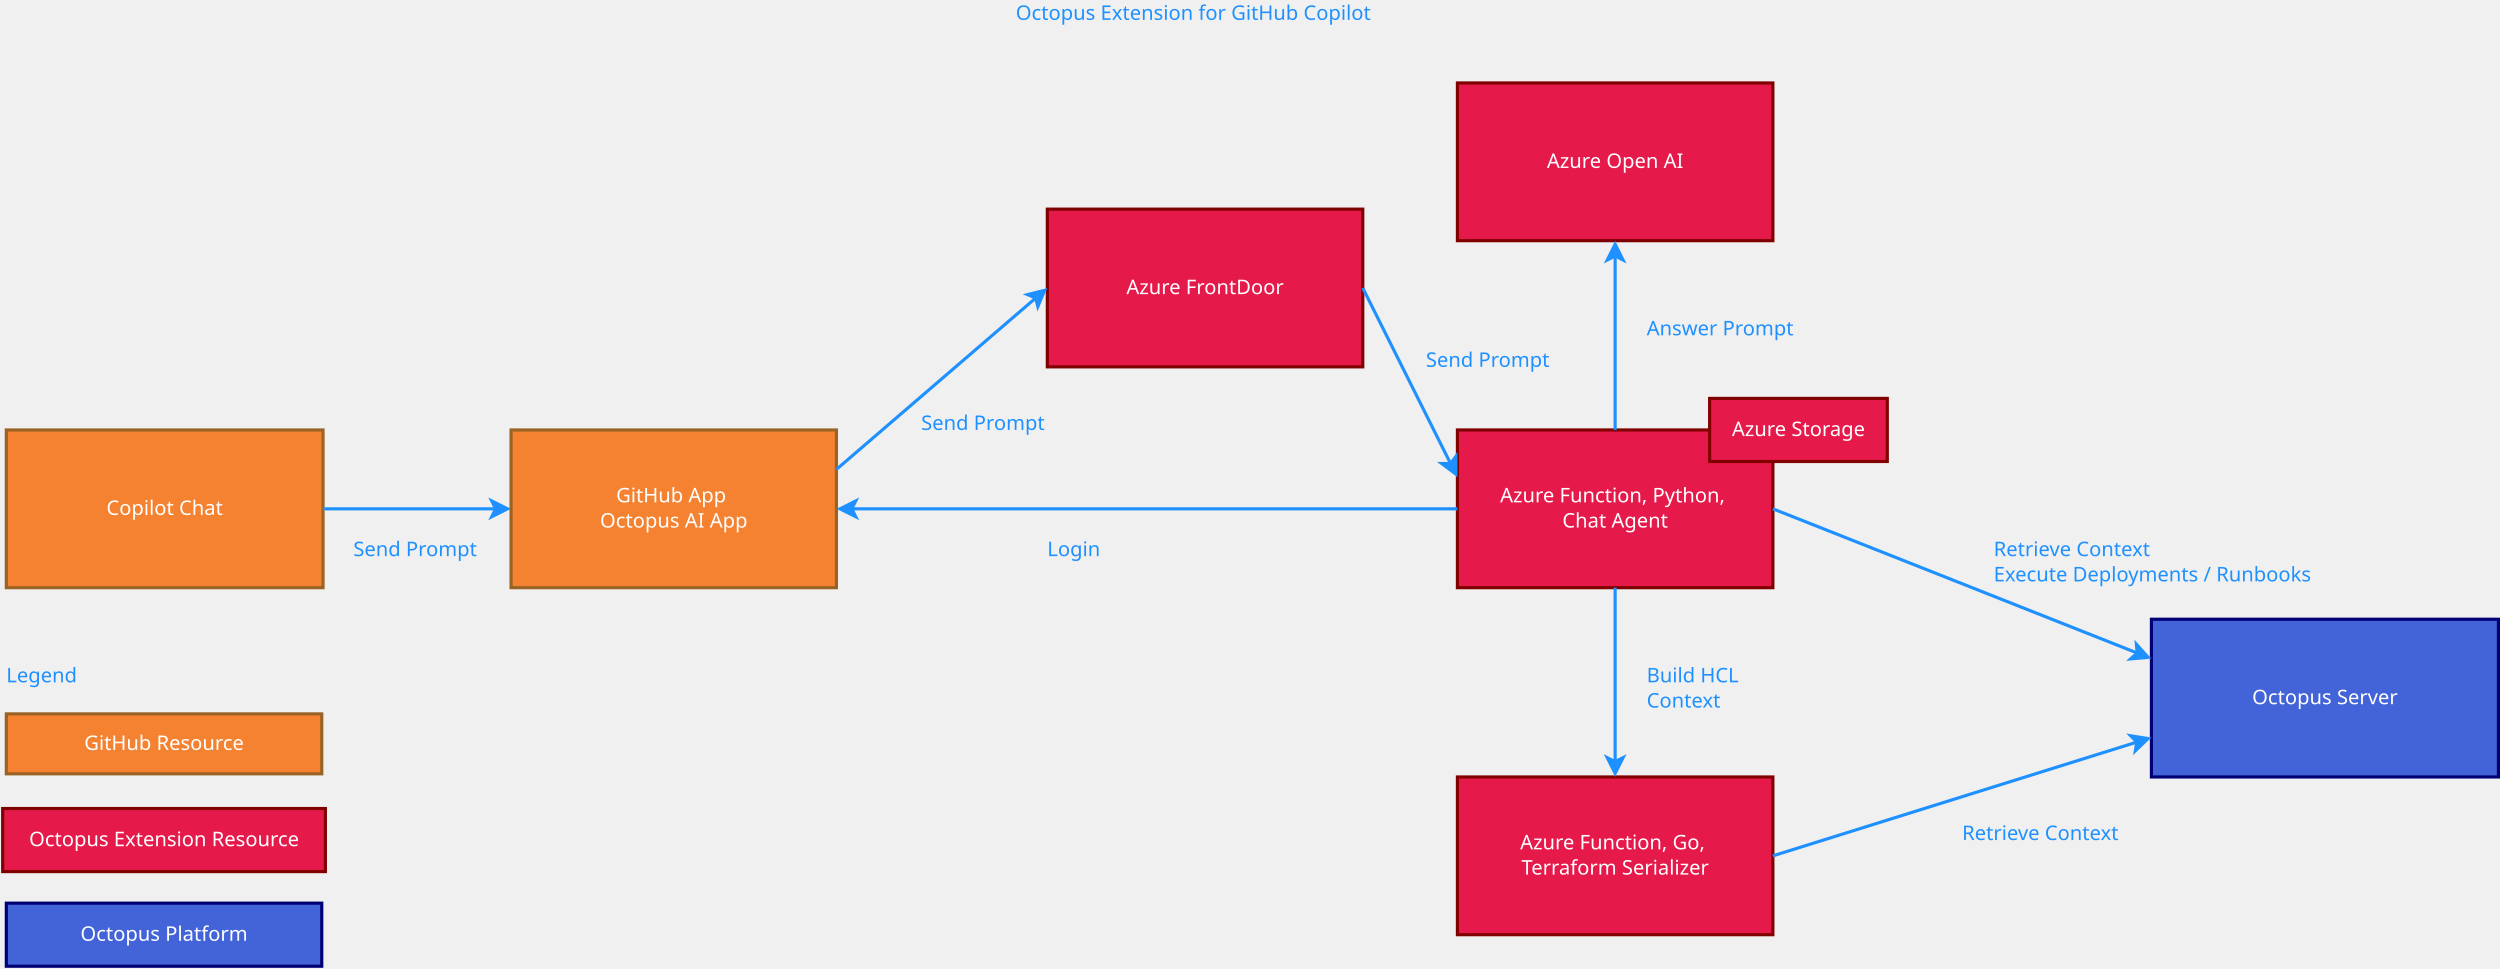
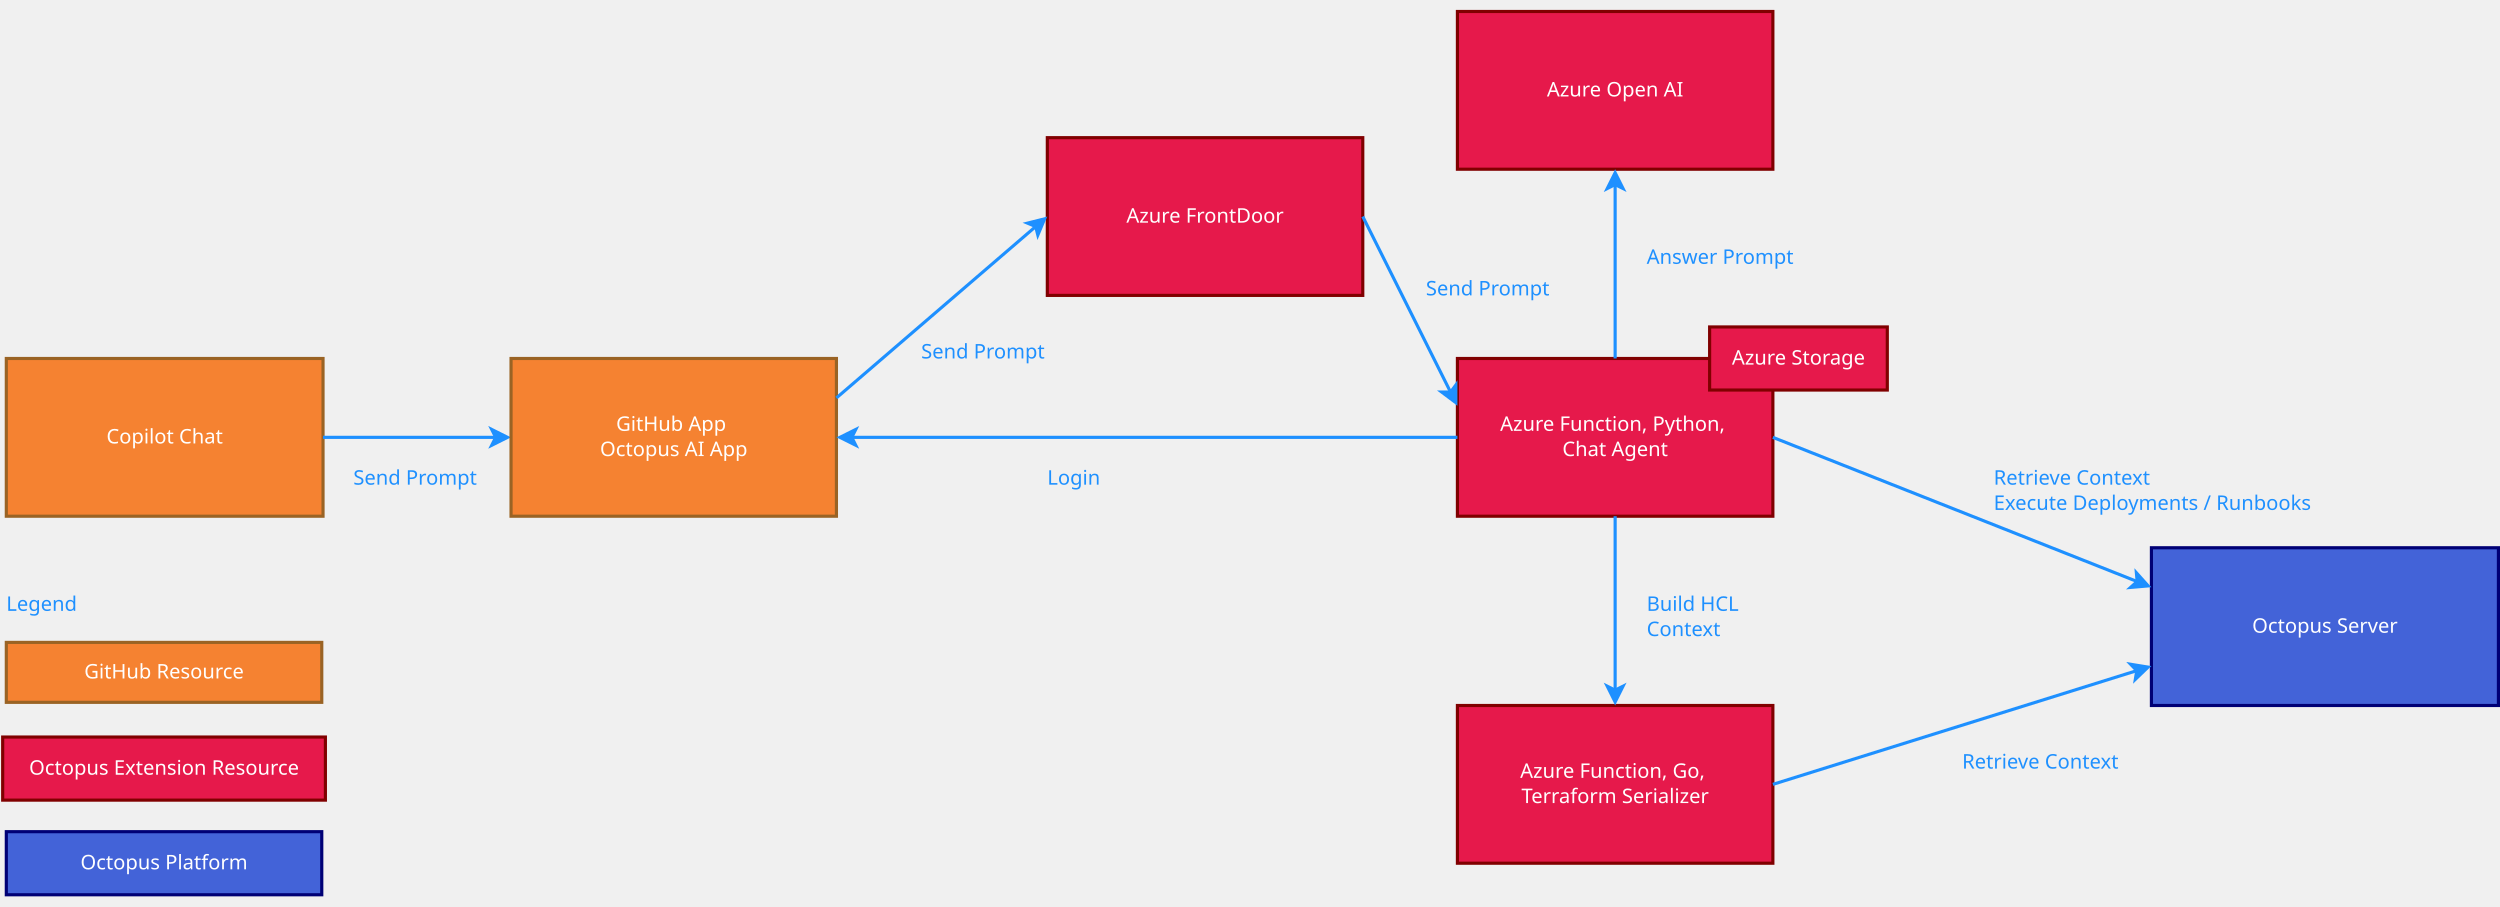
- <svg xmlns="http://www.w3.org/2000/svg" width="80cm" height="31cm" viewBox="-224 8 1585 613">
+ <svg xmlns="http://www.w3.org/2000/svg" width="80cm" height="29cm" viewBox="-224 59 1585 562">
  <g id="Background">
    <g>
      <rect style="fill: #e6194b; fill-opacity: 1; stroke-opacity: 1; stroke-width: 2; stroke: #800000" x="700" y="280" width="200" height="100" rx="0" ry="0" />
      <text font-size="12.8" style="fill: #ffffff; fill-opacity: 1; stroke: none;text-anchor:middle;font-family:sans-serif;font-style:normal;font-weight:normal" x="800" y="325.881">
        <tspan x="800" y="325.881">Azure Function, Python,</tspan>
        <tspan x="800" y="341.881">Chat Agent</tspan>
      </text>
    </g>
    <g>
      <rect style="fill: #e6194b; fill-opacity: 1; stroke-opacity: 1; stroke-width: 2; stroke: #800000" x="700" y="500" width="200" height="100" rx="0" ry="0" />
      <text font-size="12.8" style="fill: #ffffff; fill-opacity: 1; stroke: none;text-anchor:middle;font-family:sans-serif;font-style:normal;font-weight:normal" x="800" y="545.881">
        <tspan x="800" y="545.881">Azure Function, Go,</tspan>
        <tspan x="800" y="561.881">Terraform Serializer</tspan>
      </text>
    </g>
    <g>
      <rect style="fill: #4363d8; fill-opacity: 1; stroke-opacity: 1; stroke-width: 2; stroke: #000075" x="1140" y="400" width="220" height="100" rx="0" ry="0" />
      <text font-size="12.8" style="fill: #ffffff; fill-opacity: 1; stroke: none;text-anchor:middle;font-family:sans-serif;font-style:normal;font-weight:normal" x="1250" y="453.881">
        <tspan x="1250" y="453.881">Octopus Server</tspan>
      </text>
    </g>
    <g>
      <line style="fill: none; stroke-opacity: 1; stroke-width: 2; stroke: #1e90ff" x1="900" y1="330" x2="1130.95" y2="421.417" />
      <polygon style="fill: #1e90ff; fill-opacity: 1; stroke-opacity: 1; stroke-width: 2; stroke: #1e90ff" fill-rule="evenodd" points="1137.92,424.177 1126.78,425.146 1130.95,421.417 1130.46,415.848 " />
    </g>
    <g>
      <line style="fill: none; stroke-opacity: 1; stroke-width: 2; stroke: #1e90ff" x1="900" y1="550" x2="1130.71" y2="477.904" />
      <polygon style="fill: #1e90ff; fill-opacity: 1; stroke-opacity: 1; stroke-width: 2; stroke: #1e90ff" fill-rule="evenodd" points="1137.87,475.667 1129.81,483.422 1130.71,477.904 1126.83,473.877 " />
    </g>
    <g>
      <line style="fill: none; stroke-opacity: 1; stroke-width: 2; stroke: #1e90ff" x1="800" y1="380" x2="800" y2="490.264" />
      <polygon style="fill: #1e90ff; fill-opacity: 1; stroke-opacity: 1; stroke-width: 2; stroke: #1e90ff" fill-rule="evenodd" points="800,497.764 795,487.764 800,490.264 805,487.764 " />
    </g>
    <g>
      <rect style="fill: #f58231; fill-opacity: 1; stroke-opacity: 1; stroke-width: 2; stroke: #9a6324" x="-220" y="280" width="200.8" height="100" rx="0" ry="0" />
      <text font-size="12.8" style="fill: #ffffff; fill-opacity: 1; stroke: none;text-anchor:middle;font-family:sans-serif;font-style:normal;font-weight:normal" x="-119.6" y="333.881">
        <tspan x="-119.6" y="333.881">Copilot Chat</tspan>
      </text>
    </g>
    <g>
      <line style="fill: none; stroke-opacity: 1; stroke-width: 2; stroke: #1e90ff" x1="-19.2" y1="330" x2="90.264" y2="330" />
      <polygon style="fill: #1e90ff; fill-opacity: 1; stroke-opacity: 1; stroke-width: 2; stroke: #1e90ff" fill-rule="evenodd" points="97.764,330 87.764,335 90.264,330 87.764,325 " />
    </g>
    <g>
      <rect style="fill: #e6194b; fill-opacity: 1; stroke-opacity: 1; stroke-width: 2; stroke: #800000" x="700" y="60" width="200" height="100" rx="0" ry="0" />
      <text font-size="12.8" style="fill: #ffffff; fill-opacity: 1; stroke: none;text-anchor:middle;font-family:sans-serif;font-style:normal;font-weight:normal" x="800" y="113.881">
        <tspan x="800" y="113.881">Azure Open AI</tspan>
      </text>
    </g>
    <g>
      <line style="fill: none; stroke-opacity: 1; stroke-width: 2; stroke: #1e90ff" x1="800" y1="280" x2="800" y2="169.736" />
      <polygon style="fill: #1e90ff; fill-opacity: 1; stroke-opacity: 1; stroke-width: 2; stroke: #1e90ff" fill-rule="evenodd" points="800,162.236 805,172.236 800,169.736 795,172.236 " />
    </g>
    <g>
      <rect style="fill: #e6194b; fill-opacity: 1; stroke-opacity: 1; stroke-width: 2; stroke: #800000" x="440" y="140" width="200" height="100" rx="0" ry="0" />
      <text font-size="12.8" style="fill: #ffffff; fill-opacity: 1; stroke: none;text-anchor:middle;font-family:sans-serif;font-style:normal;font-weight:normal" x="540" y="193.881">
        <tspan x="540" y="193.881">Azure FrontDoor</tspan>
      </text>
    </g>
    <g>
      <line style="fill: none; stroke-opacity: 1; stroke-width: 2; stroke: #1e90ff" x1="640" y1="190" x2="695.646" y2="301.292" />
      <polygon style="fill: #1e90ff; fill-opacity: 1; stroke-opacity: 1; stroke-width: 2; stroke: #1e90ff" fill-rule="evenodd" points="699,308 690.056,301.292 695.646,301.292 699,296.82 " />
    </g>
    <g>
      <rect style="fill: #e6194b; fill-opacity: 1; stroke-opacity: 1; stroke-width: 2; stroke: #800000" x="859.9" y="260" width="112.65" height="40" rx="0" ry="0" />
      <text font-size="12.8" style="fill: #ffffff; fill-opacity: 1; stroke: none;text-anchor:middle;font-family:sans-serif;font-style:normal;font-weight:normal" x="916.225" y="283.881">
        <tspan x="916.225" y="283.881">Azure Storage</tspan>
      </text>
    </g>
    <g>
      <rect style="fill: #f58231; fill-opacity: 1; stroke-opacity: 1; stroke-width: 2; stroke: #9a6324" x="100" y="280" width="206.3" height="100" rx="0" ry="0" />
      <text font-size="12.8" style="fill: #ffffff; fill-opacity: 1; stroke: none;text-anchor:middle;font-family:sans-serif;font-style:normal;font-weight:normal" x="203.15" y="325.881">
        <tspan x="203.15" y="325.881">GitHub App</tspan>
        <tspan x="203.15" y="341.881">Octopus AI App</tspan>
      </text>
    </g>
    <g>
      <line style="fill: none; stroke-opacity: 1; stroke-width: 2; stroke: #1e90ff" x1="306.3" y1="305" x2="432.619" y2="196.349" />
      <polygon style="fill: #1e90ff; fill-opacity: 1; stroke-opacity: 1; stroke-width: 2; stroke: #1e90ff" fill-rule="evenodd" points="438.305,191.458 433.984,201.77 432.619,196.349 427.463,194.188 " />
    </g>
    <text font-size="12.8" style="fill: #1e90ff; fill-opacity: 1; stroke: none;text-anchor:start;font-family:sans-serif;font-style:normal;font-weight:normal" x="630" y="325.5">
      <tspan x="630" y="325.5" />
    </text>
-     <text font-size="12.8" style="fill: #1e90ff; fill-opacity: 1; stroke: none;text-anchor:start;font-family:sans-serif;font-style:normal;font-weight:normal" x="420" y="20">
-       <tspan x="420" y="20">Octopus Extension for GitHub Copilot</tspan>
-     </text>
    <g>
      <line style="fill: none; stroke-opacity: 1; stroke-width: 2; stroke: #1e90ff" x1="700" y1="330" x2="316.036" y2="330" />
      <polygon style="fill: #1e90ff; fill-opacity: 1; stroke-opacity: 1; stroke-width: 2; stroke: #1e90ff" fill-rule="evenodd" points="308.536,330 318.536,325 316.036,330 318.536,335 " />
    </g>
    <text font-size="12.8" style="fill: #1e90ff; fill-opacity: 1; stroke: none;text-anchor:start;font-family:sans-serif;font-style:normal;font-weight:normal" x="440" y="360">
      <tspan x="440" y="360">Login</tspan>
    </text>
    <text font-size="12.8" style="fill: #1e90ff; fill-opacity: 1; stroke: none;text-anchor:start;font-family:sans-serif;font-style:normal;font-weight:normal" x="0" y="360">
      <tspan x="0" y="360">Send Prompt</tspan>
    </text>
    <text font-size="12.8" style="fill: #1e90ff; fill-opacity: 1; stroke: none;text-anchor:start;font-family:sans-serif;font-style:normal;font-weight:normal" x="360" y="280">
      <tspan x="360" y="280">Send Prompt</tspan>
    </text>
    <text font-size="12.8" style="fill: #1e90ff; fill-opacity: 1; stroke: none;text-anchor:start;font-family:sans-serif;font-style:normal;font-weight:normal" x="680" y="240">
      <tspan x="680" y="240">Send Prompt</tspan>
    </text>
    <text font-size="12.8" style="fill: #1e90ff; fill-opacity: 1; stroke: none;text-anchor:start;font-family:sans-serif;font-style:normal;font-weight:normal" x="820" y="220">
      <tspan x="820" y="220">Answer Prompt</tspan>
    </text>
    <text font-size="12.8" style="fill: #1e90ff; fill-opacity: 1; stroke: none;text-anchor:start;font-family:sans-serif;font-style:normal;font-weight:normal" x="820" y="440">
      <tspan x="820" y="440">Build HCL</tspan>
      <tspan x="820" y="456">Context</tspan>
    </text>
    <text font-size="12.8" style="fill: #1e90ff; fill-opacity: 1; stroke: none;text-anchor:start;font-family:sans-serif;font-style:normal;font-weight:normal" x="1020" y="540">
      <tspan x="1020" y="540">Retrieve Context</tspan>
    </text>
    <text font-size="12.8" style="fill: #1e90ff; fill-opacity: 1; stroke: none;text-anchor:start;font-family:sans-serif;font-style:normal;font-weight:normal" x="1040" y="360">
      <tspan x="1040" y="360">Retrieve Context</tspan>
      <tspan x="1040" y="376">Execute Deployments / Runbooks</tspan>
    </text>
    <g>
      <rect style="fill: #f58231; fill-opacity: 1; stroke-opacity: 1; stroke-width: 2; stroke: #9a6324" x="-220" y="460" width="200" height="38" rx="0" ry="0" />
      <text font-size="12.8" style="fill: #ffffff; fill-opacity: 1; stroke: none;text-anchor:middle;font-family:sans-serif;font-style:normal;font-weight:normal" x="-120" y="482.881">
        <tspan x="-120" y="482.881">GitHub Resource</tspan>
      </text>
    </g>
    <g>
      <rect style="fill: #e6194b; fill-opacity: 1; stroke-opacity: 1; stroke-width: 2; stroke: #800000" x="-222.3" y="520" width="204.6" height="40" rx="0" ry="0" />
      <text font-size="12.8" style="fill: #ffffff; fill-opacity: 1; stroke: none;text-anchor:middle;font-family:sans-serif;font-style:normal;font-weight:normal" x="-120" y="543.881">
        <tspan x="-120" y="543.881">Octopus Extension Resource</tspan>
      </text>
    </g>
    <g>
      <rect style="fill: #4363d8; fill-opacity: 1; stroke-opacity: 1; stroke-width: 2; stroke: #000075" x="-220" y="580" width="200" height="40" rx="0" ry="0" />
      <text font-size="12.8" style="fill: #ffffff; fill-opacity: 1; stroke: none;text-anchor:middle;font-family:sans-serif;font-style:normal;font-weight:normal" x="-120" y="603.881">
        <tspan x="-120" y="603.881">Octopus Platform</tspan>
      </text>
    </g>
    <text font-size="12.8" style="fill: #1e90ff; fill-opacity: 1; stroke: none;text-anchor:start;font-family:sans-serif;font-style:normal;font-weight:normal" x="-220" y="440">
      <tspan x="-220" y="440">Legend</tspan>
    </text>
  </g>
</svg>
